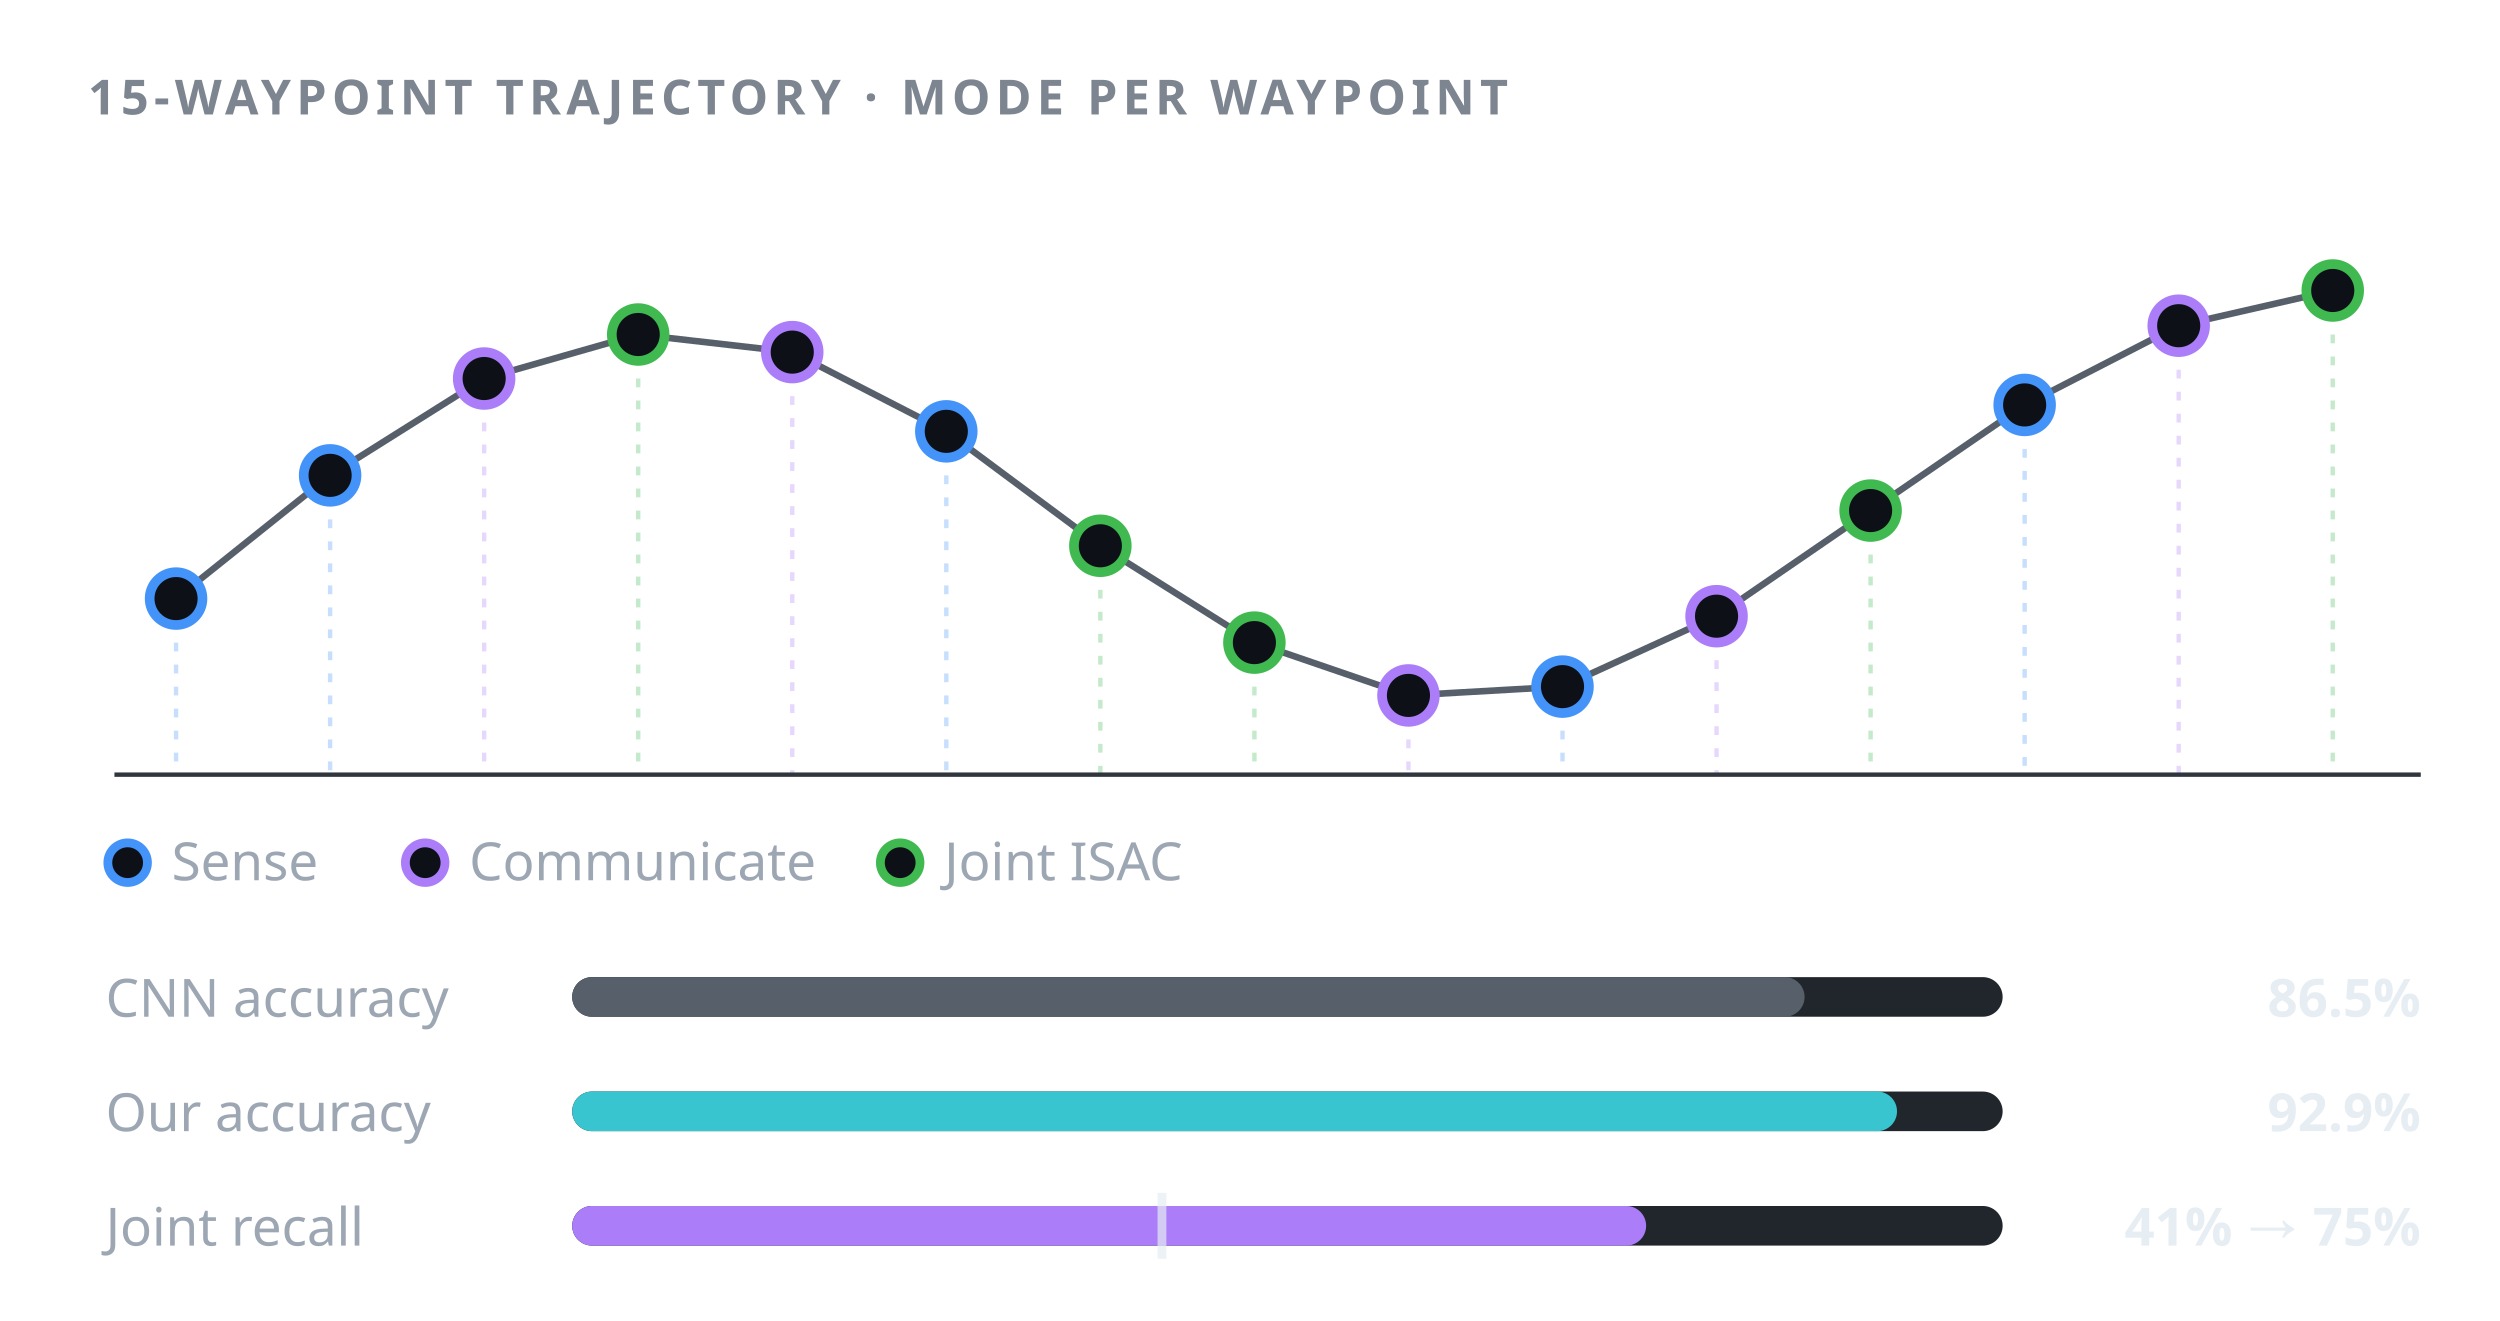
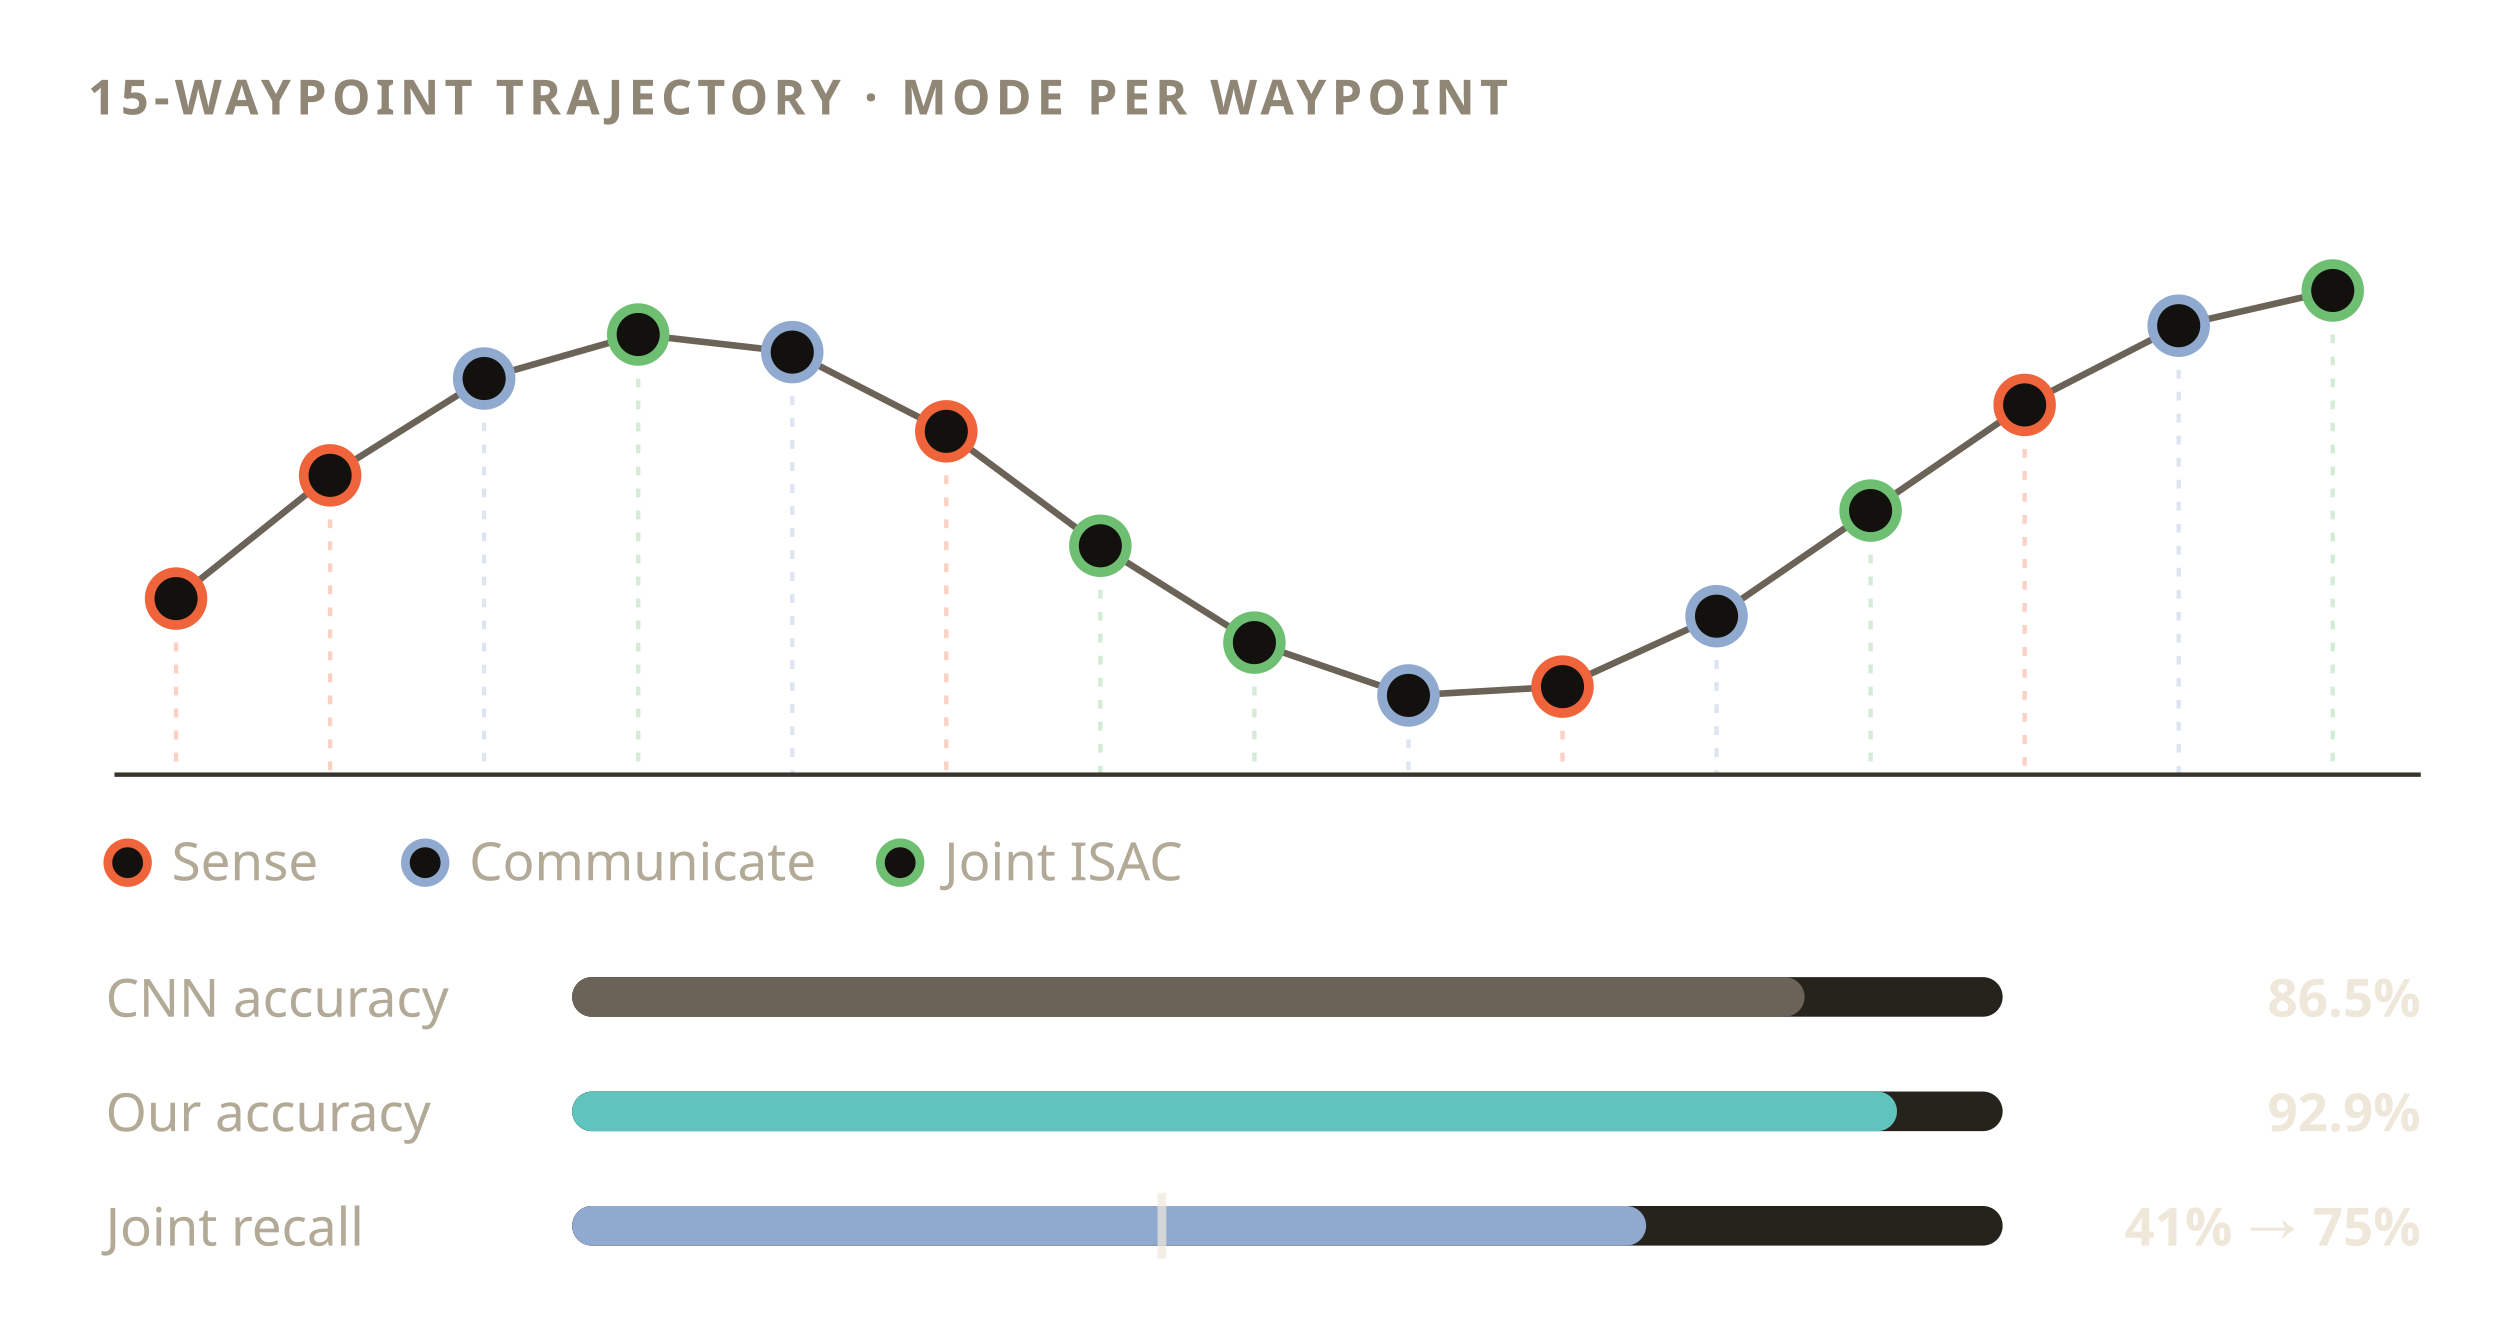
<svg xmlns="http://www.w3.org/2000/svg" width="568" height="300" viewBox="600 32 568 300">
  <style>
.s{font-family:-apple-system,BlinkMacSystemFont,'Segoe UI','Noto Sans',Helvetica,Arial,sans-serif}
@keyframes fade{from{opacity:0;transform:translateY(6px)}to{opacity:1;transform:none}}
@keyframes pulse{0%,100%{opacity:.25}50%{opacity:.9}}
.fade{}
.pulse{animation:pulse 2.6s ease-in-out infinite}
</style>
  <defs>
    <marker id="ar" viewBox="0 0 10 10" refX="8" refY="5" markerWidth="6" markerHeight="6" orient="auto">
-       <path d="M0 1L9 5L0 9z" fill="#57606a" />
+       <path d="M0 1L9 5L0 9z" fill="#6b6357" />
    </marker>
  </defs>
-   <text x="620" y="58" class="s" font-size="11" fill="#7d8590" text-anchor="start" font-weight="600" letter-spacing="1.2">15-WAYPOINT TRAJECTORY  ·  MODE PER WAYPOINT</text>
-   <path d="M640 168 L675 140 L710 118 L745 108 L780 112 L815 130 L850 156 L885 178 L920 190 L955 188 L990 172 L1025 148 L1060 124 L1095 106 L1130 98" fill="none" stroke="#57606a" stroke-width="1.5" />
-   <line x1="640" y1="168" x2="640" y2="208" stroke="#4493f8" stroke-opacity=".3" stroke-dasharray="2 3" />
-   <circle cx="640" cy="168" r="6" fill="#0d1117" stroke="#4493f8" stroke-width="2.2" />
-   <line x1="675" y1="140" x2="675" y2="208" stroke="#4493f8" stroke-opacity=".3" stroke-dasharray="2 3" />
-   <circle cx="675" cy="140" r="6" fill="#0d1117" stroke="#4493f8" stroke-width="2.2" />
-   <line x1="710" y1="118" x2="710" y2="208" stroke="#ab7df8" stroke-opacity=".3" stroke-dasharray="2 3" />
-   <circle cx="710" cy="118" r="6" fill="#0d1117" stroke="#ab7df8" stroke-width="2.2" />
-   <line x1="745" y1="108" x2="745" y2="208" stroke="#3fb950" stroke-opacity=".3" stroke-dasharray="2 3" />
-   <circle cx="745" cy="108" r="6" fill="#0d1117" stroke="#3fb950" stroke-width="2.2" />
-   <line x1="780" y1="112" x2="780" y2="208" stroke="#ab7df8" stroke-opacity=".3" stroke-dasharray="2 3" />
-   <circle cx="780" cy="112" r="6" fill="#0d1117" stroke="#ab7df8" stroke-width="2.2" />
-   <line x1="815" y1="130" x2="815" y2="208" stroke="#4493f8" stroke-opacity=".3" stroke-dasharray="2 3" />
-   <circle cx="815" cy="130" r="6" fill="#0d1117" stroke="#4493f8" stroke-width="2.2" />
-   <line x1="850" y1="156" x2="850" y2="208" stroke="#3fb950" stroke-opacity=".3" stroke-dasharray="2 3" />
-   <circle cx="850" cy="156" r="6" fill="#0d1117" stroke="#3fb950" stroke-width="2.2" />
-   <line x1="885" y1="178" x2="885" y2="208" stroke="#3fb950" stroke-opacity=".3" stroke-dasharray="2 3" />
-   <circle cx="885" cy="178" r="6" fill="#0d1117" stroke="#3fb950" stroke-width="2.2" />
-   <line x1="920" y1="190" x2="920" y2="208" stroke="#ab7df8" stroke-opacity=".3" stroke-dasharray="2 3" />
-   <circle cx="920" cy="190" r="6" fill="#0d1117" stroke="#ab7df8" stroke-width="2.2" />
-   <line x1="955" y1="188" x2="955" y2="208" stroke="#4493f8" stroke-opacity=".3" stroke-dasharray="2 3" />
-   <circle cx="955" cy="188" r="6" fill="#0d1117" stroke="#4493f8" stroke-width="2.2" />
-   <line x1="990" y1="172" x2="990" y2="208" stroke="#ab7df8" stroke-opacity=".3" stroke-dasharray="2 3" />
-   <circle cx="990" cy="172" r="6" fill="#0d1117" stroke="#ab7df8" stroke-width="2.2" />
-   <line x1="1025" y1="148" x2="1025" y2="208" stroke="#3fb950" stroke-opacity=".3" stroke-dasharray="2 3" />
-   <circle cx="1025" cy="148" r="6" fill="#0d1117" stroke="#3fb950" stroke-width="2.2" />
-   <line x1="1060" y1="124" x2="1060" y2="208" stroke="#4493f8" stroke-opacity=".3" stroke-dasharray="2 3" />
-   <circle cx="1060" cy="124" r="6" fill="#0d1117" stroke="#4493f8" stroke-width="2.2" />
-   <line x1="1095" y1="106" x2="1095" y2="208" stroke="#ab7df8" stroke-opacity=".3" stroke-dasharray="2 3" />
-   <circle cx="1095" cy="106" r="6" fill="#0d1117" stroke="#ab7df8" stroke-width="2.2" />
-   <line x1="1130" y1="98" x2="1130" y2="208" stroke="#3fb950" stroke-opacity=".3" stroke-dasharray="2 3" />
-   <circle cx="1130" cy="98" r="6" fill="#0d1117" stroke="#3fb950" stroke-width="2.2" />
-   <path d="M626 208H1150" stroke="#30363d" />
-   <circle r="4.5" fill="#e6edf3">
+   <text x="620" y="58" class="s" font-size="11" fill="#8f8676" text-anchor="start" font-weight="600" letter-spacing="1.2">15-WAYPOINT TRAJECTORY  ·  MODE PER WAYPOINT</text>
+   <path d="M640 168 L675 140 L710 118 L745 108 L780 112 L815 130 L850 156 L885 178 L920 190 L955 188 L990 172 L1025 148 L1060 124 L1095 106 L1130 98" fill="none" stroke="#6b6357" stroke-width="1.5" />
+   <line x1="640" y1="168" x2="640" y2="208" stroke="#f0643c" stroke-opacity=".3" stroke-dasharray="2 3" />
+   <circle cx="640" cy="168" r="6" fill="#13110e" stroke="#f0643c" stroke-width="2.2" />
+   <line x1="675" y1="140" x2="675" y2="208" stroke="#f0643c" stroke-opacity=".3" stroke-dasharray="2 3" />
+   <circle cx="675" cy="140" r="6" fill="#13110e" stroke="#f0643c" stroke-width="2.2" />
+   <line x1="710" y1="118" x2="710" y2="208" stroke="#8fa9cf" stroke-opacity=".3" stroke-dasharray="2 3" />
+   <circle cx="710" cy="118" r="6" fill="#13110e" stroke="#8fa9cf" stroke-width="2.2" />
+   <line x1="745" y1="108" x2="745" y2="208" stroke="#6fbf73" stroke-opacity=".3" stroke-dasharray="2 3" />
+   <circle cx="745" cy="108" r="6" fill="#13110e" stroke="#6fbf73" stroke-width="2.2" />
+   <line x1="780" y1="112" x2="780" y2="208" stroke="#8fa9cf" stroke-opacity=".3" stroke-dasharray="2 3" />
+   <circle cx="780" cy="112" r="6" fill="#13110e" stroke="#8fa9cf" stroke-width="2.2" />
+   <line x1="815" y1="130" x2="815" y2="208" stroke="#f0643c" stroke-opacity=".3" stroke-dasharray="2 3" />
+   <circle cx="815" cy="130" r="6" fill="#13110e" stroke="#f0643c" stroke-width="2.2" />
+   <line x1="850" y1="156" x2="850" y2="208" stroke="#6fbf73" stroke-opacity=".3" stroke-dasharray="2 3" />
+   <circle cx="850" cy="156" r="6" fill="#13110e" stroke="#6fbf73" stroke-width="2.2" />
+   <line x1="885" y1="178" x2="885" y2="208" stroke="#6fbf73" stroke-opacity=".3" stroke-dasharray="2 3" />
+   <circle cx="885" cy="178" r="6" fill="#13110e" stroke="#6fbf73" stroke-width="2.2" />
+   <line x1="920" y1="190" x2="920" y2="208" stroke="#8fa9cf" stroke-opacity=".3" stroke-dasharray="2 3" />
+   <circle cx="920" cy="190" r="6" fill="#13110e" stroke="#8fa9cf" stroke-width="2.2" />
+   <line x1="955" y1="188" x2="955" y2="208" stroke="#f0643c" stroke-opacity=".3" stroke-dasharray="2 3" />
+   <circle cx="955" cy="188" r="6" fill="#13110e" stroke="#f0643c" stroke-width="2.2" />
+   <line x1="990" y1="172" x2="990" y2="208" stroke="#8fa9cf" stroke-opacity=".3" stroke-dasharray="2 3" />
+   <circle cx="990" cy="172" r="6" fill="#13110e" stroke="#8fa9cf" stroke-width="2.2" />
+   <line x1="1025" y1="148" x2="1025" y2="208" stroke="#6fbf73" stroke-opacity=".3" stroke-dasharray="2 3" />
+   <circle cx="1025" cy="148" r="6" fill="#13110e" stroke="#6fbf73" stroke-width="2.2" />
+   <line x1="1060" y1="124" x2="1060" y2="208" stroke="#f0643c" stroke-opacity=".3" stroke-dasharray="2 3" />
+   <circle cx="1060" cy="124" r="6" fill="#13110e" stroke="#f0643c" stroke-width="2.2" />
+   <line x1="1095" y1="106" x2="1095" y2="208" stroke="#8fa9cf" stroke-opacity=".3" stroke-dasharray="2 3" />
+   <circle cx="1095" cy="106" r="6" fill="#13110e" stroke="#8fa9cf" stroke-width="2.2" />
+   <line x1="1130" y1="98" x2="1130" y2="208" stroke="#6fbf73" stroke-opacity=".3" stroke-dasharray="2 3" />
+   <circle cx="1130" cy="98" r="6" fill="#13110e" stroke="#6fbf73" stroke-width="2.2" />
+   <path d="M626 208H1150" stroke="#3a342b" />
+   <circle r="4.5" fill="#efe8da">
    <animateMotion dur="9s" repeatCount="indefinite" path="M640 168 L675 140 L710 118 L745 108 L780 112 L815 130 L850 156 L885 178 L920 190 L955 188 L990 172 L1025 148 L1060 124 L1095 106 L1130 98" />
  </circle>
-   <circle cx="629" cy="228" r="4.5" fill="#0d1117" stroke="#4493f8" stroke-width="2" />
-   <text x="639" y="232" class="s" font-size="12" fill="#9da7b3" text-anchor="start" font-weight="500" letter-spacing="0">Sense</text>
-   <circle cx="696.6" cy="228" r="4.5" fill="#0d1117" stroke="#ab7df8" stroke-width="2" />
-   <text x="706.6" y="232" class="s" font-size="12" fill="#9da7b3" text-anchor="start" font-weight="500" letter-spacing="0">Communicate</text>
-   <circle cx="804.52" cy="228" r="4.5" fill="#0d1117" stroke="#3fb950" stroke-width="2" />
-   <text x="814.52" y="232" class="s" font-size="12" fill="#9da7b3" text-anchor="start" font-weight="500" letter-spacing="0">Joint ISAC</text>
-   <text x="624" y="263" class="s" font-size="12" fill="#9da7b3" text-anchor="start" font-weight="500" letter-spacing="0">CNN accuracy</text>
-   <rect x="730" y="254" width="325" height="9" rx="4.5" fill="#21262d" />
-   <rect x="730" y="254" width="280" height="9" rx="4.5" fill="#57606a">
+   <circle cx="629" cy="228" r="4.5" fill="#13110e" stroke="#f0643c" stroke-width="2" />
+   <text x="639" y="232" class="s" font-size="12" fill="#b2a996" text-anchor="start" font-weight="500" letter-spacing="0">Sense</text>
+   <circle cx="696.6" cy="228" r="4.5" fill="#13110e" stroke="#8fa9cf" stroke-width="2" />
+   <text x="706.6" y="232" class="s" font-size="12" fill="#b2a996" text-anchor="start" font-weight="500" letter-spacing="0">Communicate</text>
+   <circle cx="804.52" cy="228" r="4.5" fill="#13110e" stroke="#6fbf73" stroke-width="2" />
+   <text x="814.52" y="232" class="s" font-size="12" fill="#b2a996" text-anchor="start" font-weight="500" letter-spacing="0">Joint ISAC</text>
+   <text x="624" y="263" class="s" font-size="12" fill="#b2a996" text-anchor="start" font-weight="500" letter-spacing="0">CNN accuracy</text>
+   <rect x="730" y="254" width="325" height="9" rx="4.5" fill="#26221c" />
+   <rect x="730" y="254" width="280" height="9" rx="4.5" fill="#6b6357">
    <animate attributeName="width" from="0" to="280" begin="0.30s" dur="1.2s" fill="freeze" calcMode="spline" keySplines=".2 .7 .2 1" keyTimes="0;1" />
  </rect>
-   <text x="1150" y="263" class="s" font-size="12" fill="#e6edf3" text-anchor="end" font-weight="600" letter-spacing="0">86.5%</text>
-   <text x="624" y="289" class="s" font-size="12" fill="#9da7b3" text-anchor="start" font-weight="500" letter-spacing="0">Our accuracy</text>
-   <rect x="730" y="280" width="325" height="9" rx="4.5" fill="#21262d" />
-   <rect x="730" y="280" width="301" height="9" rx="4.5" fill="#39c5cf">
+   <text x="1150" y="263" class="s" font-size="12" fill="#efe8da" text-anchor="end" font-weight="600" letter-spacing="0">86.5%</text>
+   <text x="624" y="289" class="s" font-size="12" fill="#b2a996" text-anchor="start" font-weight="500" letter-spacing="0">Our accuracy</text>
+   <rect x="730" y="280" width="325" height="9" rx="4.5" fill="#26221c" />
+   <rect x="730" y="280" width="301" height="9" rx="4.5" fill="#5fc4bd">
    <animate attributeName="width" from="0" to="301" begin="0.55s" dur="1.2s" fill="freeze" calcMode="spline" keySplines=".2 .7 .2 1" keyTimes="0;1" />
  </rect>
-   <text x="1150" y="289" class="s" font-size="12" fill="#e6edf3" text-anchor="end" font-weight="600" letter-spacing="0">92.9%</text>
-   <text x="624" y="315" class="s" font-size="12" fill="#9da7b3" text-anchor="start" font-weight="500" letter-spacing="0">Joint recall</text>
-   <rect x="730" y="306" width="325" height="9" rx="4.5" fill="#21262d" />
-   <rect x="730" y="306" width="244" height="9" rx="4.5" fill="#ab7df8">
+   <text x="1150" y="289" class="s" font-size="12" fill="#efe8da" text-anchor="end" font-weight="600" letter-spacing="0">92.9%</text>
+   <text x="624" y="315" class="s" font-size="12" fill="#b2a996" text-anchor="start" font-weight="500" letter-spacing="0">Joint recall</text>
+   <rect x="730" y="306" width="325" height="9" rx="4.5" fill="#26221c" />
+   <rect x="730" y="306" width="244" height="9" rx="4.5" fill="#8fa9cf">
    <animate attributeName="width" from="0" to="244" begin="0.80s" dur="1.2s" fill="freeze" calcMode="spline" keySplines=".2 .7 .2 1" keyTimes="0;1" />
  </rect>
-   <text x="1150" y="315" class="s" font-size="12" fill="#e6edf3" text-anchor="end" font-weight="600" letter-spacing="0">41% → 75%</text>
-   <rect x="863" y="303" width="2" height="15" fill="#e6edf3" opacity=".7" />
+   <text x="1150" y="315" class="s" font-size="12" fill="#efe8da" text-anchor="end" font-weight="600" letter-spacing="0">41% → 75%</text>
+   <rect x="863" y="303" width="2" height="15" fill="#efe8da" opacity=".7" />
</svg>
